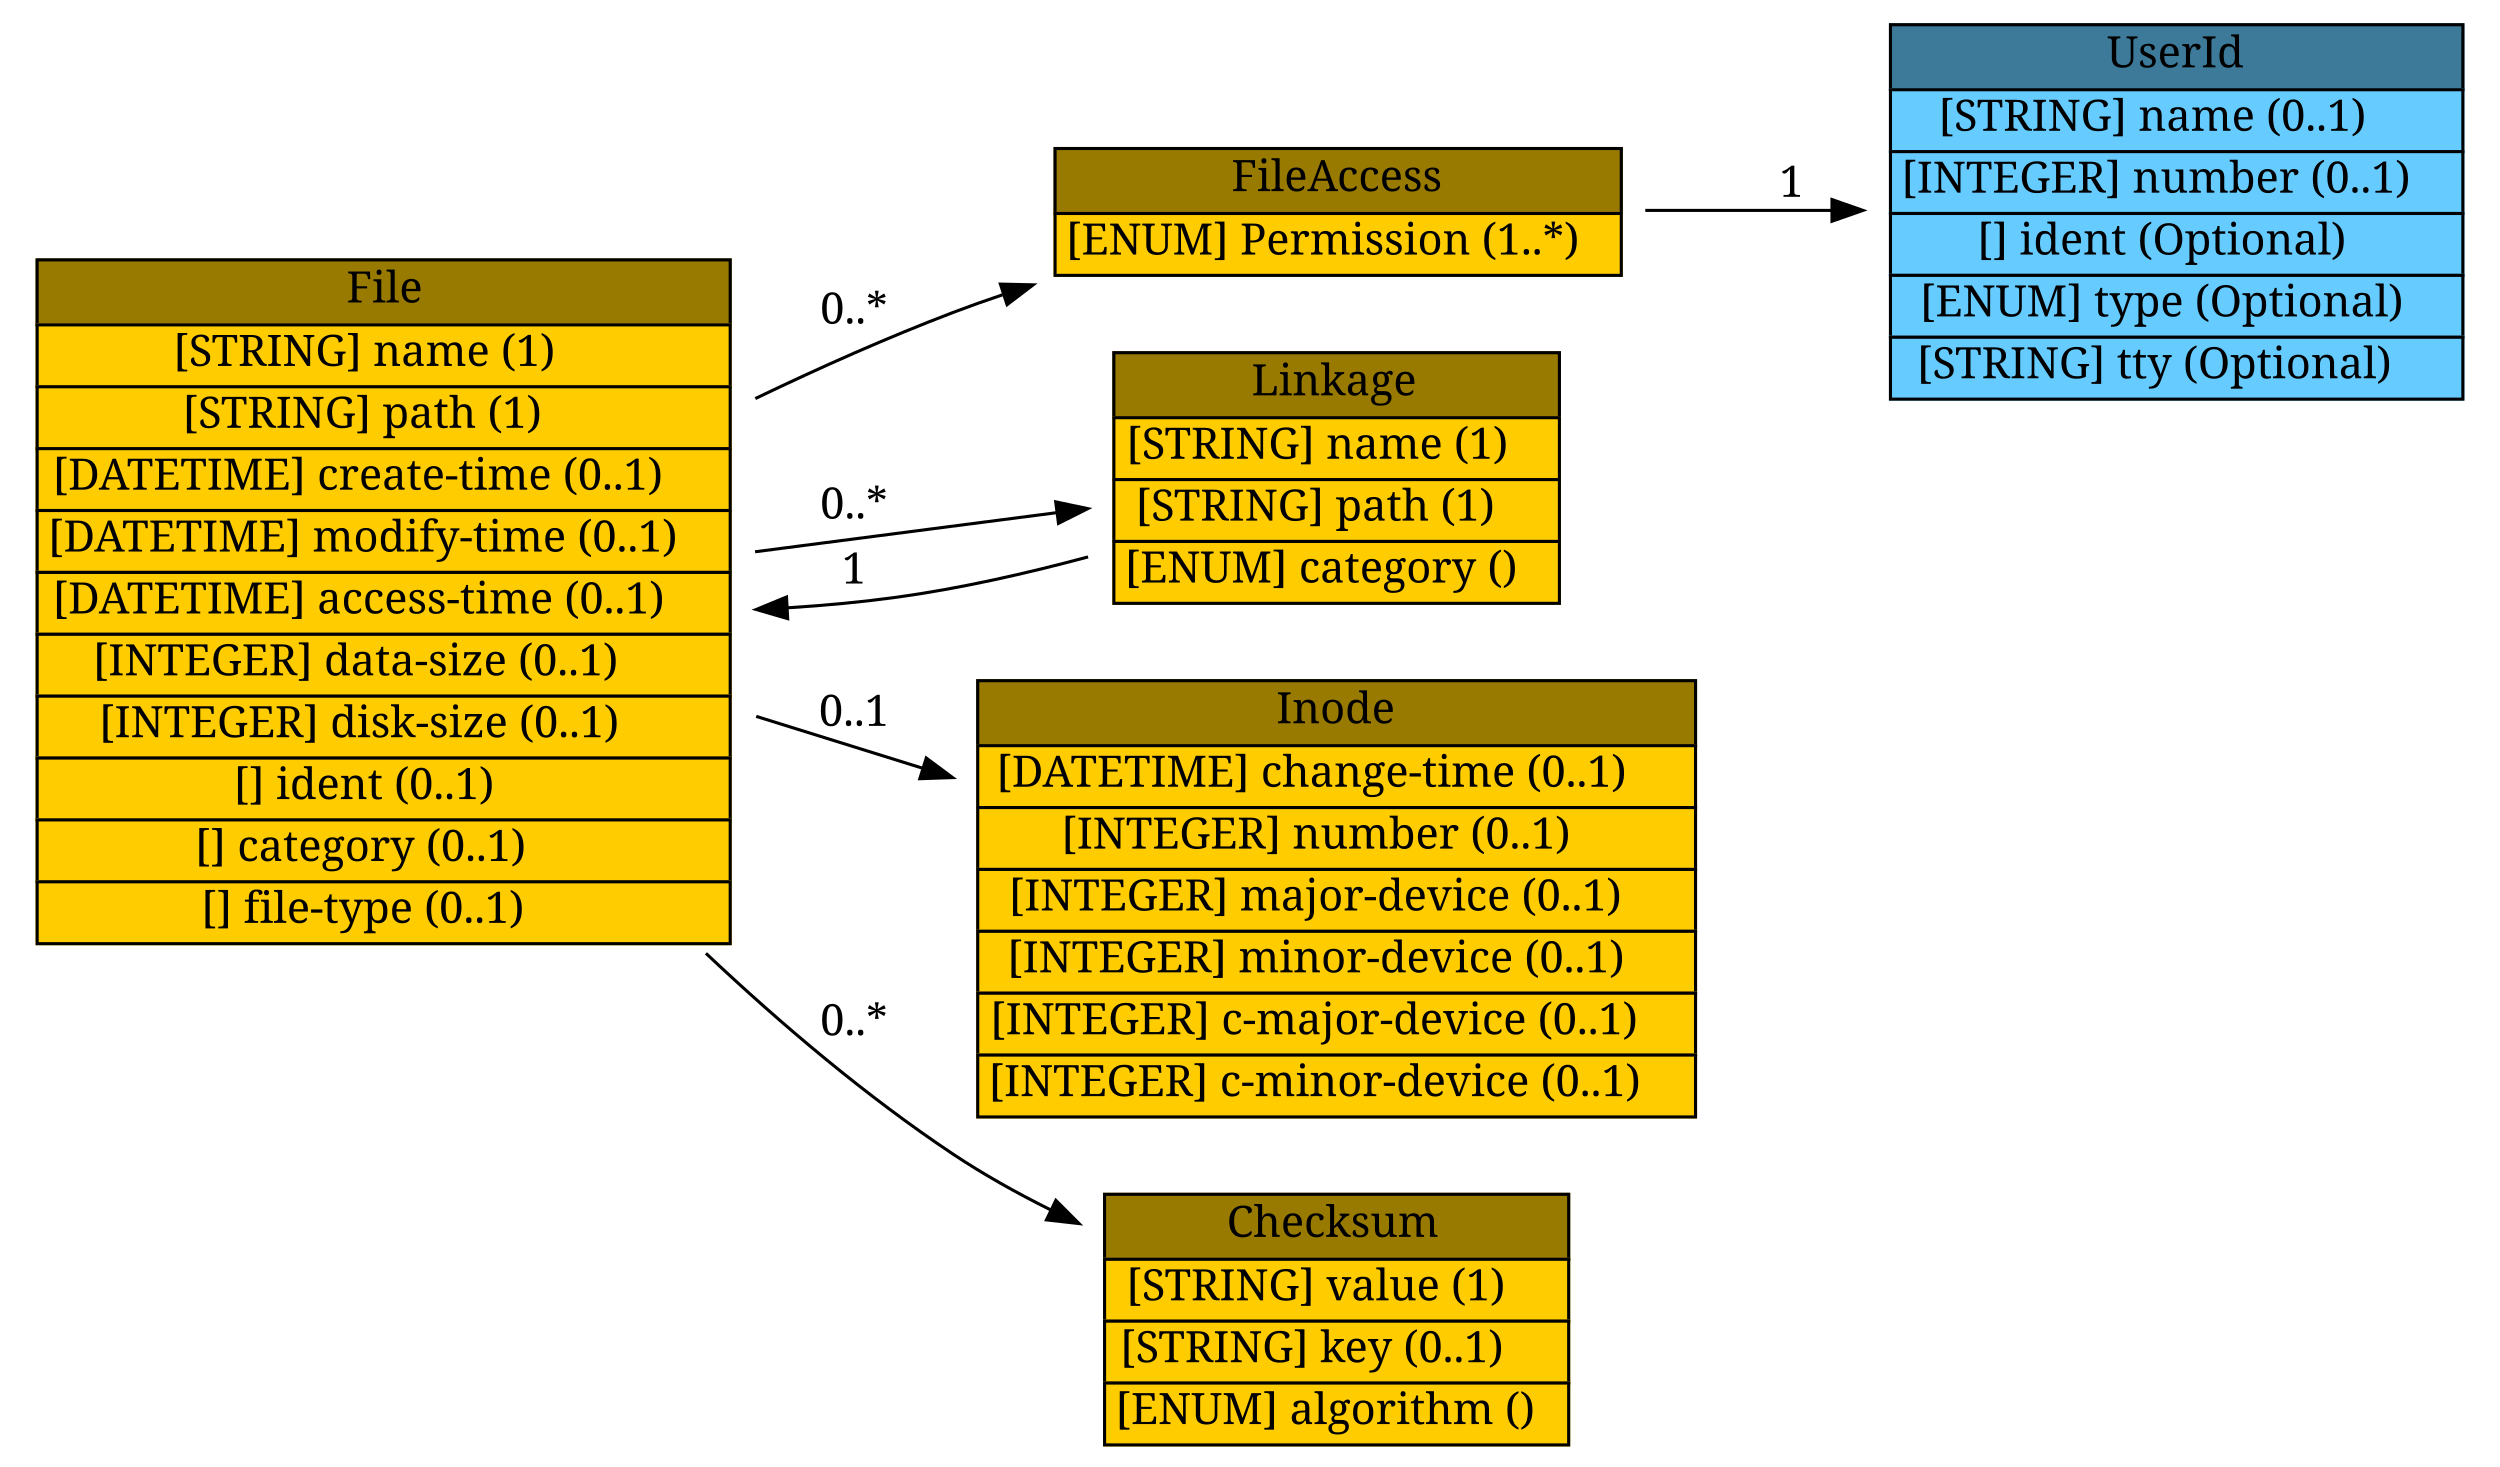
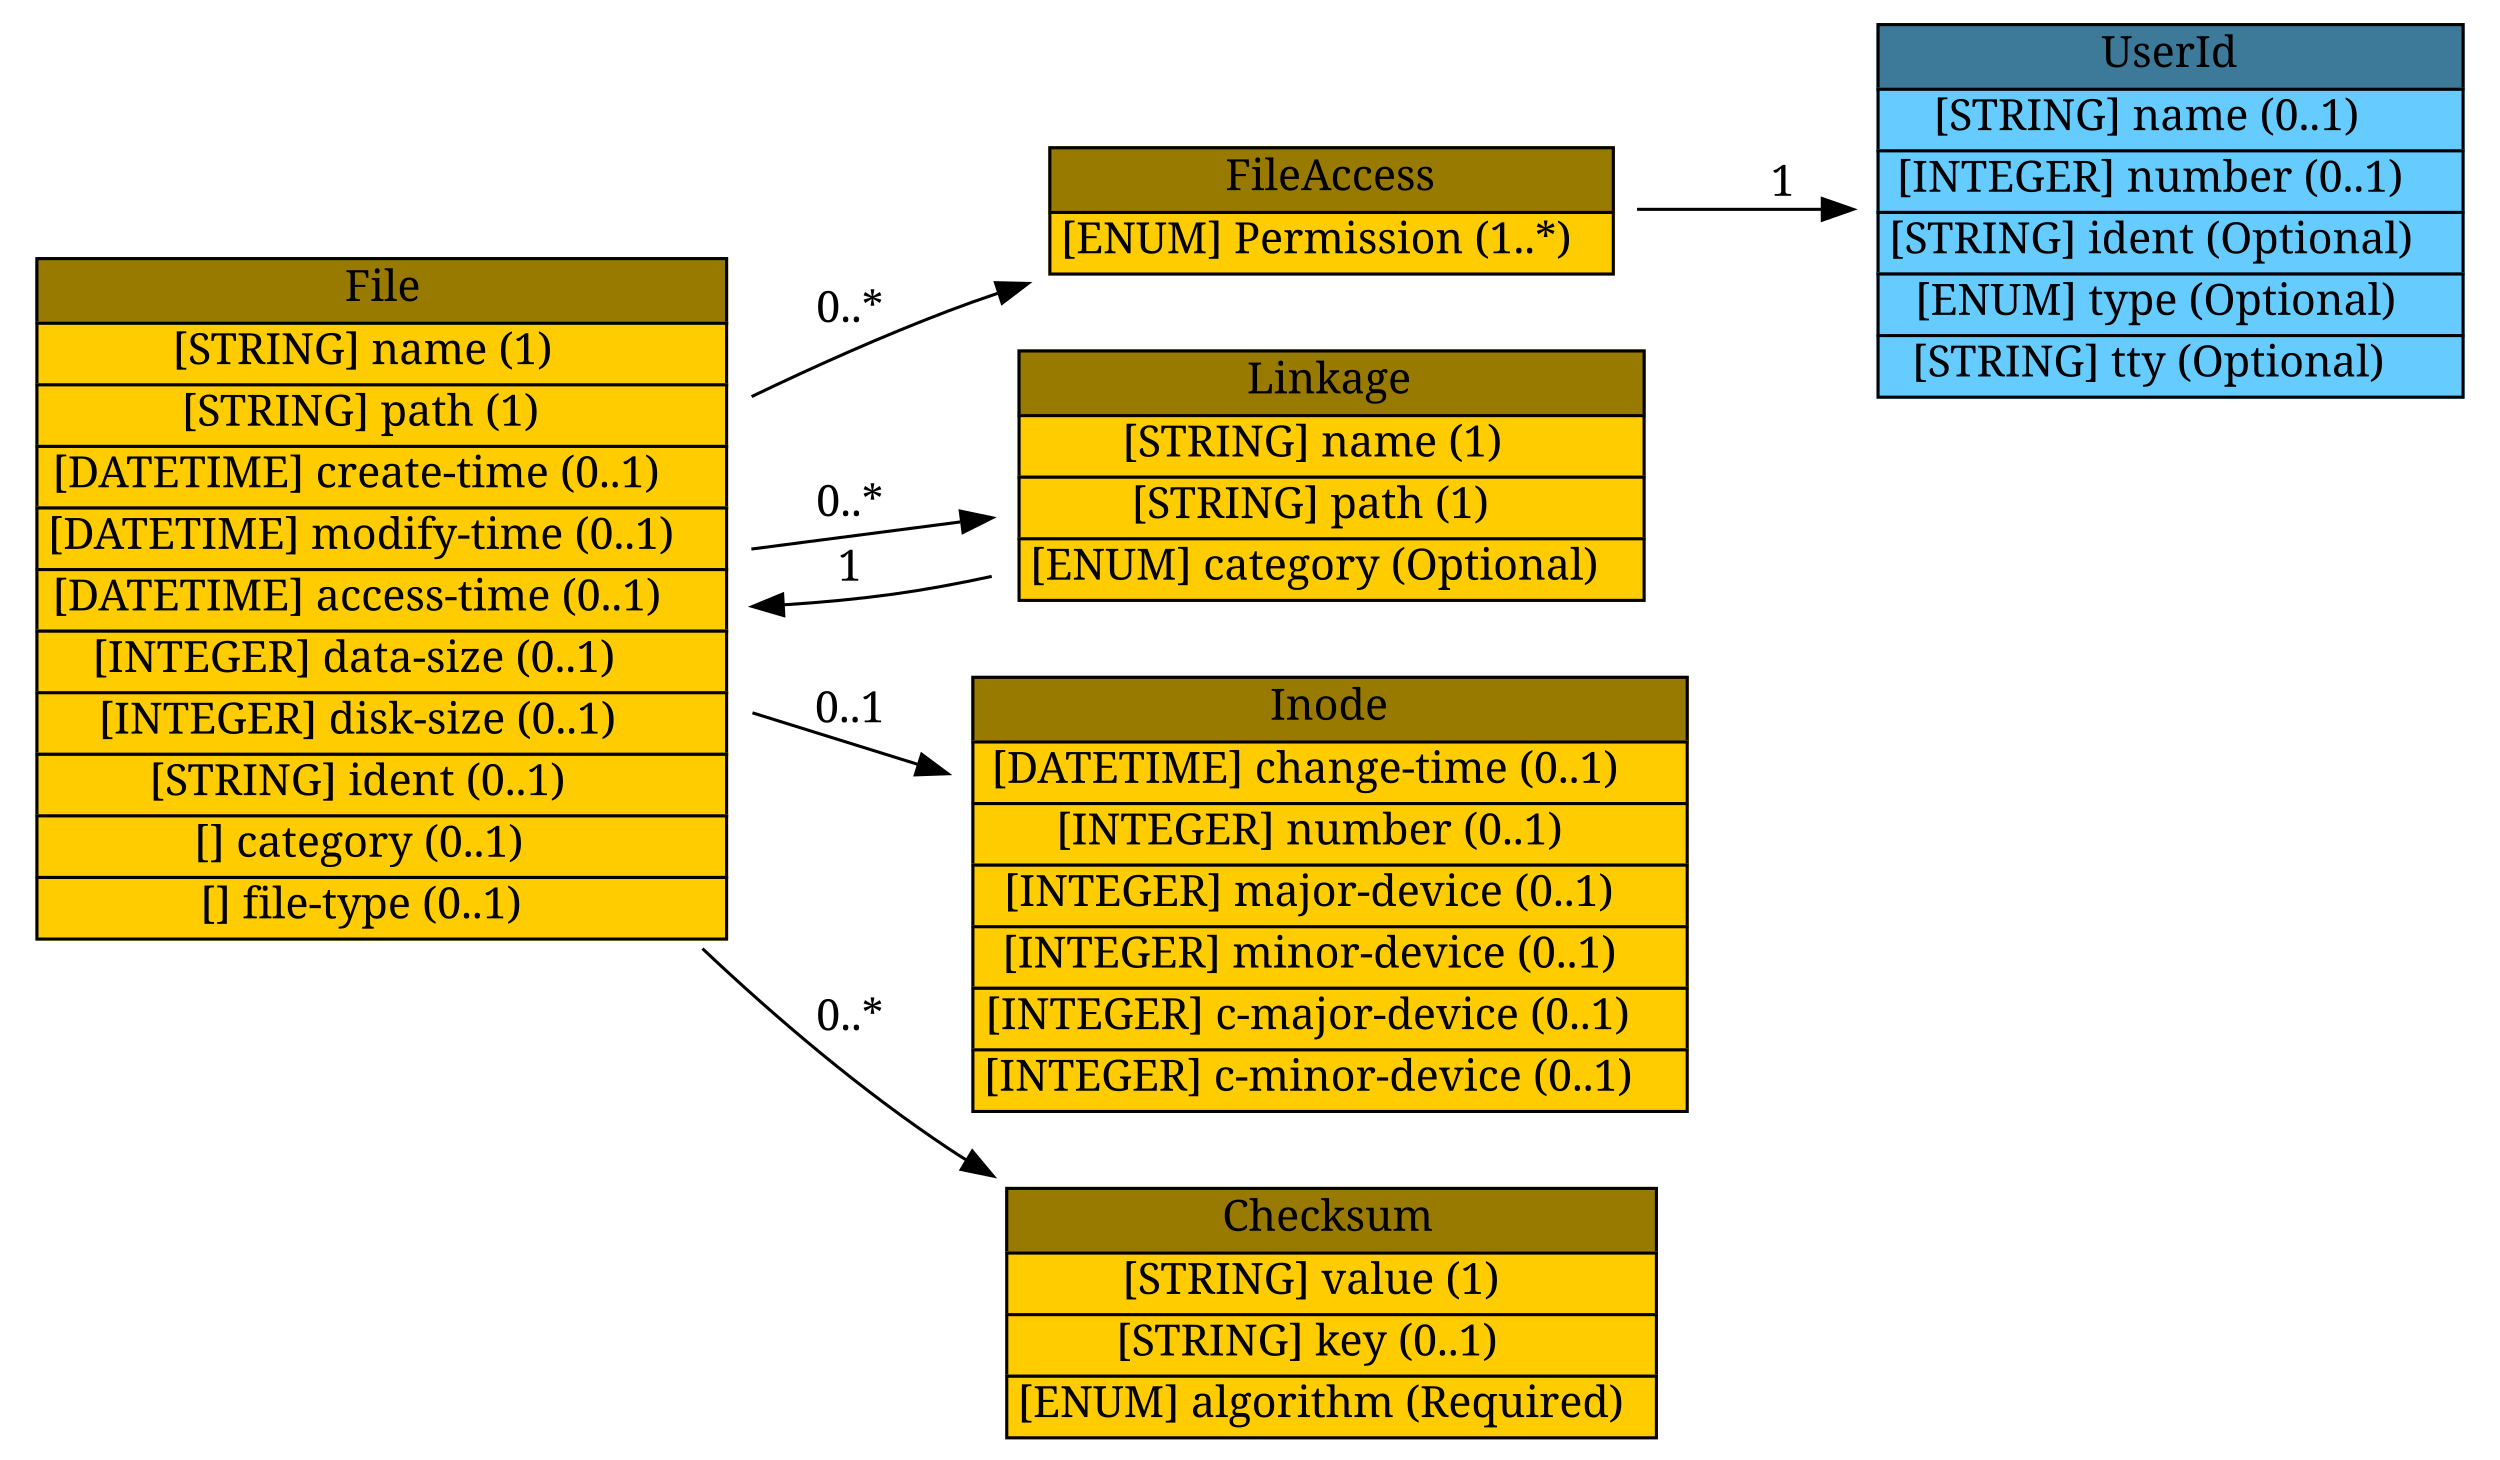
- <svg xmlns="http://www.w3.org/2000/svg" xmlns:xlink="http://www.w3.org/1999/xlink" width="808pt" height="474pt" viewBox="0.00 0.00 808.00 474.00">
+ <svg xmlns="http://www.w3.org/2000/svg" xmlns:xlink="http://www.w3.org/1999/xlink" width="812pt" height="474pt" viewBox="0.00 0.00 812.00 474.00">
  <g id="graph1" class="graph" transform="scale(1 1) rotate(0) translate(4 470)">
-     <polygon fill="white" stroke="white" points="-4,5 -4,-470 805,-470 805,5 -4,5" />
+     <polygon fill="white" stroke="white" points="-4,5 -4,-470 809,-470 809,5 -4,5" />
    <g id="node1" class="node">
      <a xlink:href="#" xlink:title="The File class provides specific information about a file or other file-like object that has been created, deleted, or modified on the target. The description can provide either the file settings prior to the event or the file settings at the time of the event, as specified using the &quot;category&quot; attribute. ">
        <polygon fill="#997a00" stroke="#997a00" points="8,-365 8,-386 232,-386 232,-365 8,-365" />
        <polygon fill="none" stroke="black" points="8,-365 8,-386 232,-386 232,-365 8,-365" />
        <text text-anchor="start" x="108" y="-372.233" font-family="Times Roman,serif" font-size="14.00">File</text>
      </a>
      <a xlink:href="#" xlink:title="The name of the file to which the alert applies, not including the path to the file.">
        <polygon fill="#ffcc00" stroke="#ffcc00" points="8,-345 8,-365 232,-365 232,-345 8,-345" />
        <polygon fill="none" stroke="black" points="8,-345 8,-365 232,-365 232,-345 8,-345" />
        <text text-anchor="start" x="52" y="-351.733" font-family="Times Roman,serif" font-size="14.00">[STRING] name (1) </text>
      </a>
      <a xlink:href="#" xlink:title="The full path to the file, including the name.  The path name should be represented in as &quot;universal&quot; a manner as possible, to facilitate processing of the alert.">
        <polygon fill="#ffcc00" stroke="#ffcc00" points="8,-325 8,-345 232,-345 232,-325 8,-325" />
        <polygon fill="none" stroke="black" points="8,-325 8,-345 232,-345 232,-325 8,-325" />
        <text text-anchor="start" x="55" y="-331.733" font-family="Times Roman,serif" font-size="14.00">[STRING] path (1) </text>
      </a>
      <a xlink:href="#" xlink:title="Time the file was created.  Note that this is *not* the Unix &quot;st_ctime&quot; file attribute (which is not file creation time).  The Unix &quot;st_ctime&quot; attribute is contained in the &quot;Inode&quot; class.">
        <polygon fill="#ffcc00" stroke="#ffcc00" points="8,-305 8,-325 232,-325 232,-305 8,-305" />
        <polygon fill="none" stroke="black" points="8,-305 8,-325 232,-325 232,-305 8,-305" />
        <text text-anchor="start" x="13" y="-311.733" font-family="Times Roman,serif" font-size="14.00">[DATETIME] create-time (0..1) </text>
      </a>
      <a xlink:href="#" xlink:title="Time the file was last modified.">
        <polygon fill="#ffcc00" stroke="#ffcc00" points="8,-285 8,-305 232,-305 232,-285 8,-285" />
        <polygon fill="none" stroke="black" points="8,-285 8,-305 232,-305 232,-285 8,-285" />
        <text text-anchor="start" x="11.5" y="-291.733" font-family="Times Roman,serif" font-size="14.00">[DATETIME] modify-time (0..1) </text>
      </a>
      <a xlink:href="#" xlink:title="Time the file was last accessed.">
        <polygon fill="#ffcc00" stroke="#ffcc00" points="8,-265 8,-285 232,-285 232,-265 8,-265" />
        <polygon fill="none" stroke="black" points="8,-265 8,-285 232,-285 232,-265 8,-265" />
        <text text-anchor="start" x="13" y="-271.733" font-family="Times Roman,serif" font-size="14.00">[DATETIME] access-time (0..1) </text>
      </a>
      <a xlink:href="#" xlink:title="The size of the data, in bytes.  Typically what is meant when referring to file size.  On Unix UFS file systems, this value corresponds to stat.st_size.  On Windows NTFS, this value corresponds to Valid Data Length (VDL).">
        <polygon fill="#ffcc00" stroke="#ffcc00" points="8,-245 8,-265 232,-265 232,-245 8,-245" />
        <polygon fill="none" stroke="black" points="8,-245 8,-265 232,-265 232,-245 8,-245" />
        <text text-anchor="start" x="26" y="-251.733" font-family="Times Roman,serif" font-size="14.00">[INTEGER] data-size (0..1) </text>
      </a>
      <a xlink:href="#" xlink:title="The physical space on disk consumed by the file, in bytes.  On Unix UFS file systems, this value corresponds to 512 * stat.st_blocks.  On Windows NTFS, this value corresponds to End of File (EOF).">
        <polygon fill="#ffcc00" stroke="#ffcc00" points="8,-225 8,-245 232,-245 232,-225 8,-225" />
        <polygon fill="none" stroke="black" points="8,-225 8,-245 232,-245 232,-225 8,-225" />
        <text text-anchor="start" x="28" y="-231.733" font-family="Times Roman,serif" font-size="14.00">[INTEGER] disk-size (0..1) </text>
      </a>
      <a xlink:href="#" xlink:title="A unique identifier for this file; see Section 3.2.9.">
        <polygon fill="#ffcc00" stroke="#ffcc00" points="8,-205 8,-225 232,-225 232,-205 8,-205" />
        <polygon fill="none" stroke="black" points="8,-205 8,-225 232,-225 232,-205 8,-205" />
-         <text text-anchor="start" x="71.5" y="-211.733" font-family="Times Roman,serif" font-size="14.00">[] ident (0..1) </text>
+         <text text-anchor="start" x="44.5" y="-211.733" font-family="Times Roman,serif" font-size="14.00">[STRING] ident (0..1) </text>
      </a>
      <a xlink:href="#" xlink:title="The type of file system the file resides on.  This attribute governs how path names and other attributes are interpreted.">
        <polygon fill="#ffcc00" stroke="#ffcc00" points="8,-185 8,-205 232,-205 232,-185 8,-185" />
        <polygon fill="none" stroke="black" points="8,-185 8,-205 232,-205 232,-185 8,-185" />
        <text text-anchor="start" x="59" y="-191.733" font-family="Times Roman,serif" font-size="14.00">[] category (0..1) </text>
      </a>
      <a xlink:href="#" xlink:title="The type of file, as a mime-type.">
        <polygon fill="#ffcc00" stroke="#ffcc00" points="8,-165 8,-185 232,-185 232,-165 8,-165" />
        <polygon fill="none" stroke="black" points="8,-165 8,-185 232,-185 232,-165 8,-165" />
        <text text-anchor="start" x="61" y="-171.733" font-family="Times Roman,serif" font-size="14.00">[] file-type (0..1) </text>
      </a>
    </g>
    <g id="node2" class="node">
      <a xlink:href="#" xlink:title="The FileAccess class represents the access permissions on a file. The representation is intended to be useful across operating systems. ">
        <polygon fill="#997a00" stroke="#997a00" points="337,-401 337,-422 520,-422 520,-401 337,-401" />
        <polygon fill="none" stroke="black" points="337,-401 337,-422 520,-422 520,-401 337,-401" />
        <text text-anchor="start" x="394" y="-408.233" font-family="Times Roman,serif" font-size="14.00">FileAccess</text>
      </a>
      <a xlink:href="#" xlink:title="Level of access allowed.  The permitted values are shown below.  There is no default value.  (See also Section 10.)">
        <polygon fill="#ffcc00" stroke="#ffcc00" points="337,-381 337,-401 520,-401 520,-381 337,-381" />
        <polygon fill="none" stroke="black" points="337,-381 337,-401 520,-401 520,-381 337,-381" />
        <text text-anchor="start" x="340.5" y="-387.733" font-family="Times Roman,serif" font-size="14.00">[ENUM] Permission (1..*) </text>
      </a>
    </g>
    <g id="edge4" class="edge">
      <path fill="none" stroke="black" d="M240.124,-341.185C261.084,-351.262 282.928,-360.971 304,-369 309.204,-370.983 314.575,-372.893 320.029,-374.726" />
      <polygon fill="black" stroke="black" points="319.328,-378.179 329.92,-377.941 321.492,-371.522 319.328,-378.179" />
      <text text-anchor="middle" x="272" y="-365.4" font-family="Times Roman,serif" font-size="14.00">0..*</text>
    </g>
    <g id="node6" class="node">
      <a xlink:href="#" xlink:title="The Linkage class represents file system connections between the file described in the &lt;File&gt; element and other objects in the file system. For example, if the &lt;File&gt; element is a symbolic link or shortcut, then the &lt;Linkage&gt; element should contain the name of the object the link points to. Further information can be provided about the object in the &lt;Linkage&gt; element with another &lt;File&gt; element, if appropriate. ">
-         <polygon fill="#997a00" stroke="#997a00" points="356,-335 356,-356 500,-356 500,-335 356,-335" />
-         <polygon fill="none" stroke="black" points="356,-335 356,-356 500,-356 500,-335 356,-335" />
-         <text text-anchor="start" x="400.5" y="-342.233" font-family="Times Roman,serif" font-size="14.00">Linkage</text>
+         <polygon fill="#997a00" stroke="#997a00" points="327,-335 327,-356 530,-356 530,-335 327,-335" />
+         <polygon fill="none" stroke="black" points="327,-335 327,-356 530,-356 530,-335 327,-335" />
+         <text text-anchor="start" x="401" y="-342.233" font-family="Times Roman,serif" font-size="14.00">Linkage</text>
      </a>
      <a xlink:href="#" xlink:title="The name of the file system object, not including the path.">
-         <polygon fill="#ffcc00" stroke="#ffcc00" points="356,-315 356,-335 500,-335 500,-315 356,-315" />
-         <polygon fill="none" stroke="black" points="356,-315 356,-335 500,-335 500,-315 356,-315" />
-         <text text-anchor="start" x="360" y="-321.733" font-family="Times Roman,serif" font-size="14.00">[STRING] name (1) </text>
+         <polygon fill="#ffcc00" stroke="#ffcc00" points="327,-315 327,-335 530,-335 530,-315 327,-315" />
+         <polygon fill="none" stroke="black" points="327,-315 327,-335 530,-335 530,-315 327,-315" />
+         <text text-anchor="start" x="360.5" y="-321.733" font-family="Times Roman,serif" font-size="14.00">[STRING] name (1) </text>
      </a>
      <a xlink:href="#" xlink:title="The full path to the file system object, including the name.  The path name should be represented in as &quot;universal&quot; a manner as possible, to facilitate processing of the alert.">
-         <polygon fill="#ffcc00" stroke="#ffcc00" points="356,-295 356,-315 500,-315 500,-295 356,-295" />
-         <polygon fill="none" stroke="black" points="356,-295 356,-315 500,-315 500,-295 356,-295" />
-         <text text-anchor="start" x="363" y="-301.733" font-family="Times Roman,serif" font-size="14.00">[STRING] path (1) </text>
+         <polygon fill="#ffcc00" stroke="#ffcc00" points="327,-295 327,-315 530,-315 530,-295 327,-295" />
+         <polygon fill="none" stroke="black" points="327,-295 327,-315 530,-315 530,-295 327,-295" />
+         <text text-anchor="start" x="363.5" y="-301.733" font-family="Times Roman,serif" font-size="14.00">[STRING] path (1) </text>
      </a>
      <a xlink:href="#" xlink:title="Section 10.)">
-         <polygon fill="#ffcc00" stroke="#ffcc00" points="356,-275 356,-295 500,-295 500,-275 356,-275" />
-         <polygon fill="none" stroke="black" points="356,-275 356,-295 500,-295 500,-275 356,-275" />
-         <text text-anchor="start" x="359.5" y="-281.733" font-family="Times Roman,serif" font-size="14.00">[ENUM] category () </text>
+         <polygon fill="#ffcc00" stroke="#ffcc00" points="327,-275 327,-295 530,-295 530,-275 327,-275" />
+         <polygon fill="none" stroke="black" points="327,-275 327,-295 530,-295 530,-275 327,-275" />
+         <text text-anchor="start" x="330.5" y="-281.733" font-family="Times Roman,serif" font-size="14.00">[ENUM] category (Optional) </text>
      </a>
    </g>
    <g id="edge8" class="edge">
-       <path fill="none" stroke="black" d="M240.049,-291.666C246.119,-292.456 252.13,-293.237 258,-294 283.793,-297.351 311.789,-300.978 337.477,-304.302" />
-       <polygon fill="black" stroke="black" points="337.208,-307.797 347.574,-305.609 338.106,-300.855 337.208,-307.797" />
+       <path fill="none" stroke="black" d="M240.049,-291.666C246.119,-292.456 252.13,-293.237 258,-294 274.13,-296.096 291.122,-298.299 307.872,-300.469" />
+       <polygon fill="black" stroke="black" points="307.893,-304.001 318.26,-301.815 308.792,-297.059 307.893,-304.001" />
      <text text-anchor="middle" x="272" y="-302.4" font-family="Times Roman,serif" font-size="14.00">0..*</text>
    </g>
    <g id="node9" class="node">
      <a xlink:href="#" xlink:title="The Inode class is used to represent the additional information contained in a Unix file system i-node. ">
        <polygon fill="#997a00" stroke="#997a00" points="312,-229 312,-250 544,-250 544,-229 312,-229" />
        <polygon fill="none" stroke="black" points="312,-229 312,-250 544,-250 544,-229 312,-229" />
        <text text-anchor="start" x="408.5" y="-236.233" font-family="Times Roman,serif" font-size="14.00">Inode</text>
      </a>
      <a xlink:href="#" xlink:title="The time of the last inode change, given by the st_ctime element of &quot;struct stat&quot;.">
        <polygon fill="#ffcc00" stroke="#ffcc00" points="312,-209 312,-229 544,-229 544,-209 312,-209" />
        <polygon fill="none" stroke="black" points="312,-209 312,-229 544,-229 544,-209 312,-209" />
        <text text-anchor="start" x="318" y="-215.733" font-family="Times Roman,serif" font-size="14.00">[DATETIME] change-time (0..1) </text>
      </a>
      <a xlink:href="#" xlink:title="The inode number.">
        <polygon fill="#ffcc00" stroke="#ffcc00" points="312,-189 312,-209 544,-209 544,-189 312,-189" />
        <polygon fill="none" stroke="black" points="312,-189 312,-209 544,-209 544,-189 312,-189" />
        <text text-anchor="start" x="339" y="-195.733" font-family="Times Roman,serif" font-size="14.00">[INTEGER] number (0..1) </text>
      </a>
      <a xlink:href="#" xlink:title="The major device number of the device the file resides on.">
        <polygon fill="#ffcc00" stroke="#ffcc00" points="312,-169 312,-189 544,-189 544,-169 312,-169" />
        <polygon fill="none" stroke="black" points="312,-169 312,-189 544,-189 544,-169 312,-169" />
        <text text-anchor="start" x="322" y="-175.733" font-family="Times Roman,serif" font-size="14.00">[INTEGER] major-device (0..1) </text>
      </a>
      <a xlink:href="#" xlink:title="The minor device number of the device the file resides on.">
        <polygon fill="#ffcc00" stroke="#ffcc00" points="312,-149 312,-169 544,-169 544,-149 312,-149" />
        <polygon fill="none" stroke="black" points="312,-149 312,-169 544,-169 544,-149 312,-149" />
        <text text-anchor="start" x="321.5" y="-155.733" font-family="Times Roman,serif" font-size="14.00">[INTEGER] minor-device (0..1) </text>
      </a>
      <a xlink:href="#" xlink:title="The major device of the file itself, if it is a character special device.">
        <polygon fill="#ffcc00" stroke="#ffcc00" points="312,-129 312,-149 544,-149 544,-129 312,-129" />
        <polygon fill="none" stroke="black" points="312,-129 312,-149 544,-149 544,-129 312,-129" />
        <text text-anchor="start" x="316" y="-135.733" font-family="Times Roman,serif" font-size="14.00">[INTEGER] c-major-device (0..1) </text>
      </a>
      <a xlink:href="#" xlink:title="The minor device of the file itself, if it is a character special device.">
        <polygon fill="#ffcc00" stroke="#ffcc00" points="312,-109 312,-129 544,-129 544,-109 312,-109" />
        <polygon fill="none" stroke="black" points="312,-109 312,-129 544,-129 544,-109 312,-109" />
        <text text-anchor="start" x="315.5" y="-115.733" font-family="Times Roman,serif" font-size="14.00">[INTEGER] c-minor-device (0..1) </text>
      </a>
    </g>
    <g id="edge10" class="edge">
      <path fill="none" stroke="black" d="M240.404,-238.471C257.985,-232.992 276.181,-227.32 294.012,-221.763" />
      <polygon fill="black" stroke="black" points="295.369,-225.006 303.875,-218.688 293.286,-218.323 295.369,-225.006" />
      <text text-anchor="middle" x="272" y="-235.4" font-family="Times Roman,serif" font-size="14.00">0..1</text>
    </g>
    <g id="node11" class="node">
      <a xlink:href="#" xlink:title="The Checksum class represents checksum information associated with the file. This checksum information can be provided by file integrity checkers, among others. ">
-         <polygon fill="#997a00" stroke="#997a00" points="353,-63 353,-84 503,-84 503,-63 353,-63" />
-         <polygon fill="none" stroke="black" points="353,-63 353,-84 503,-84 503,-63 353,-63" />
-         <text text-anchor="start" x="392.5" y="-70.233" font-family="Times Roman,serif" font-size="14.00">Checksum</text>
+         <polygon fill="#997a00" stroke="#997a00" points="323,-63 323,-84 534,-84 534,-63 323,-63" />
+         <polygon fill="none" stroke="black" points="323,-63 323,-84 534,-84 534,-63 323,-63" />
+         <text text-anchor="start" x="393" y="-70.233" font-family="Times Roman,serif" font-size="14.00">Checksum</text>
      </a>
      <a xlink:href="#" xlink:title="The value of the checksum.">
-         <polygon fill="#ffcc00" stroke="#ffcc00" points="353,-43 353,-63 503,-63 503,-43 353,-43" />
-         <polygon fill="none" stroke="black" points="353,-43 353,-63 503,-63 503,-43 353,-43" />
-         <text text-anchor="start" x="360" y="-49.733" font-family="Times Roman,serif" font-size="14.00">[STRING] value (1) </text>
+         <polygon fill="#ffcc00" stroke="#ffcc00" points="323,-43 323,-63 534,-63 534,-43 323,-43" />
+         <polygon fill="none" stroke="black" points="323,-43 323,-63 534,-63 534,-43 323,-43" />
+         <text text-anchor="start" x="360.5" y="-49.733" font-family="Times Roman,serif" font-size="14.00">[STRING] value (1) </text>
      </a>
      <a xlink:href="#" xlink:title="The key to the checksum, if appropriate.">
-         <polygon fill="#ffcc00" stroke="#ffcc00" points="353,-23 353,-43 503,-43 503,-23 353,-23" />
-         <polygon fill="none" stroke="black" points="353,-23 353,-43 503,-43 503,-23 353,-23" />
-         <text text-anchor="start" x="358" y="-29.733" font-family="Times Roman,serif" font-size="14.00">[STRING] key (0..1) </text>
+         <polygon fill="#ffcc00" stroke="#ffcc00" points="323,-23 323,-43 534,-43 534,-23 323,-23" />
+         <polygon fill="none" stroke="black" points="323,-23 323,-43 534,-43 534,-23 323,-23" />
+         <text text-anchor="start" x="358.5" y="-29.733" font-family="Times Roman,serif" font-size="14.00">[STRING] key (0..1) </text>
      </a>
      <a xlink:href="#" xlink:title="default value.  (See also Section 10.)">
-         <polygon fill="#ffcc00" stroke="#ffcc00" points="353,-3 353,-23 503,-23 503,-3 353,-3" />
-         <polygon fill="none" stroke="black" points="353,-3 353,-23 503,-23 503,-3 353,-3" />
-         <text text-anchor="start" x="356.5" y="-9.733" font-family="Times Roman,serif" font-size="14.00">[ENUM] algorithm () </text>
+         <polygon fill="#ffcc00" stroke="#ffcc00" points="323,-3 323,-23 534,-23 534,-3 323,-3" />
+         <polygon fill="none" stroke="black" points="323,-3 323,-23 534,-23 534,-3 323,-3" />
+         <text text-anchor="start" x="326.5" y="-9.733" font-family="Times Roman,serif" font-size="14.00">[ENUM] algorithm (Required) </text>
      </a>
    </g>
    <g id="edge12" class="edge">
-       <path fill="none" stroke="black" d="M224.161,-161.885C248.874,-138.573 276.184,-115.534 304,-97 313.817,-90.458 324.574,-84.438 335.521,-78.988" />
-       <polygon fill="black" stroke="black" points="337.254,-82.039 344.744,-74.545 334.215,-75.732 337.254,-82.039" />
+       <path fill="none" stroke="black" d="M224.161,-161.885C248.874,-138.573 276.184,-115.534 304,-97 305.9,-95.734 307.834,-94.488 309.799,-93.262" />
+       <polygon fill="black" stroke="black" points="311.795,-96.146 318.586,-88.013 308.206,-90.136 311.795,-96.146" />
      <text text-anchor="middle" x="272" y="-135.4" font-family="Times Roman,serif" font-size="14.00">0..*</text>
    </g>
    <g id="node3" class="node">
      <a xlink:href="#" xlink:title="The UserId class provides specific information about a user. More than one UserId can be used within the User class to indicate attempts to transition from one user to another, or to provide complete information about a user's (or process') privileges. ">
-         <polygon fill="#3d7a99" stroke="#3d7a99" points="607,-441 607,-462 792,-462 792,-441 607,-441" />
-         <polygon fill="none" stroke="black" points="607,-441 607,-462 792,-462 792,-441 607,-441" />
-         <text text-anchor="start" x="677" y="-448.233" font-family="Times Roman,serif" font-size="14.00">UserId</text>
+         <polygon fill="#3d7a99" stroke="#3d7a99" points="606,-441 606,-462 796,-462 796,-441 606,-441" />
+         <polygon fill="none" stroke="black" points="606,-441 606,-462 796,-462 796,-441 606,-441" />
+         <text text-anchor="start" x="678.5" y="-448.233" font-family="Times Roman,serif" font-size="14.00">UserId</text>
      </a>
      <a xlink:href="#" xlink:title="A user or group name.">
-         <polygon fill="#66ccff" stroke="#66ccff" points="607,-421 607,-441 792,-441 792,-421 607,-421" />
-         <polygon fill="none" stroke="black" points="607,-421 607,-441 792,-441 792,-421 607,-421" />
-         <text text-anchor="start" x="622.5" y="-427.733" font-family="Times Roman,serif" font-size="14.00">[STRING] name (0..1) </text>
+         <polygon fill="#66ccff" stroke="#66ccff" points="606,-421 606,-441 796,-441 796,-421 606,-421" />
+         <polygon fill="none" stroke="black" points="606,-421 606,-441 796,-441 796,-421 606,-421" />
+         <text text-anchor="start" x="624" y="-427.733" font-family="Times Roman,serif" font-size="14.00">[STRING] name (0..1) </text>
      </a>
      <a xlink:href="#" xlink:title="A user or group number.">
-         <polygon fill="#66ccff" stroke="#66ccff" points="607,-401 607,-421 792,-421 792,-401 607,-401" />
-         <polygon fill="none" stroke="black" points="607,-401 607,-421 792,-421 792,-401 607,-401" />
-         <text text-anchor="start" x="610.5" y="-407.733" font-family="Times Roman,serif" font-size="14.00">[INTEGER] number (0..1) </text>
+         <polygon fill="#66ccff" stroke="#66ccff" points="606,-401 606,-421 796,-421 796,-401 606,-401" />
+         <polygon fill="none" stroke="black" points="606,-401 606,-421 796,-421 796,-401 606,-401" />
+         <text text-anchor="start" x="612" y="-407.733" font-family="Times Roman,serif" font-size="14.00">[INTEGER] number (0..1) </text>
      </a>
      <a xlink:href="#" xlink:title="A unique identifier for the user id, see Section 3.2.9.">
-         <polygon fill="#66ccff" stroke="#66ccff" points="607,-381 607,-401 792,-401 792,-381 607,-381" />
-         <polygon fill="none" stroke="black" points="607,-381 607,-401 792,-401 792,-381 607,-381" />
-         <text text-anchor="start" x="635" y="-387.733" font-family="Times Roman,serif" font-size="14.00">[] ident (Optional) </text>
+         <polygon fill="#66ccff" stroke="#66ccff" points="606,-381 606,-401 796,-401 796,-381 606,-381" />
+         <polygon fill="none" stroke="black" points="606,-381 606,-401 796,-401 796,-381 606,-381" />
+         <text text-anchor="start" x="609.5" y="-387.733" font-family="Times Roman,serif" font-size="14.00">[STRING] ident (Optional) </text>
      </a>
      <a xlink:href="#" xlink:title="The type of user information represented.  The permitted values for this attribute are shown below.  The default value is &quot;original-user&quot;.  (See also Section 10.)">
-         <polygon fill="#66ccff" stroke="#66ccff" points="607,-361 607,-381 792,-381 792,-361 607,-361" />
-         <polygon fill="none" stroke="black" points="607,-361 607,-381 792,-381 792,-361 607,-361" />
-         <text text-anchor="start" x="616.5" y="-367.733" font-family="Times Roman,serif" font-size="14.00">[ENUM] type (Optional) </text>
+         <polygon fill="#66ccff" stroke="#66ccff" points="606,-361 606,-381 796,-381 796,-361 606,-361" />
+         <polygon fill="none" stroke="black" points="606,-361 606,-381 796,-381 796,-361 606,-361" />
+         <text text-anchor="start" x="618" y="-367.733" font-family="Times Roman,serif" font-size="14.00">[ENUM] type (Optional) </text>
      </a>
      <a xlink:href="#" xlink:title="The tty the user is using.">
-         <polygon fill="#66ccff" stroke="#66ccff" points="607,-341 607,-361 792,-361 792,-341 607,-341" />
-         <polygon fill="none" stroke="black" points="607,-341 607,-361 792,-361 792,-341 607,-341" />
-         <text text-anchor="start" x="615.5" y="-347.733" font-family="Times Roman,serif" font-size="14.00">[STRING] tty (Optional) </text>
+         <polygon fill="#66ccff" stroke="#66ccff" points="606,-341 606,-361 796,-361 796,-341 606,-341" />
+         <polygon fill="none" stroke="black" points="606,-341 606,-361 796,-361 796,-341 606,-341" />
+         <text text-anchor="start" x="617" y="-347.733" font-family="Times Roman,serif" font-size="14.00">[STRING] tty (Optional) </text>
      </a>
    </g>
    <g id="edge2" class="edge">
-       <path fill="none" stroke="black" d="M527.756,-402C547.38,-402 568.082,-402 588.048,-402" />
-       <polygon fill="black" stroke="black" points="588.096,-405.5 598.096,-402 588.096,-398.5 588.096,-405.5" />
+       <path fill="none" stroke="black" d="M527.718,-402C547.263,-402 567.896,-402 587.843,-402" />
+       <polygon fill="black" stroke="black" points="587.886,-405.5 597.886,-402 587.886,-398.5 587.886,-405.5" />
      <text text-anchor="middle" x="575" y="-406.4" font-family="Times Roman,serif" font-size="14.00">1</text>
    </g>
    <g id="edge6" class="edge">
-       <path fill="none" stroke="black" d="M347.664,-290.007C327.726,-284.65 306.261,-279.794 286,-277 274.513,-275.416 262.537,-274.305 250.508,-273.558" />
+       <path fill="none" stroke="black" d="M318.122,-282.795C307.345,-280.454 296.51,-278.449 286,-277 274.513,-275.416 262.537,-274.305 250.508,-273.558" />
      <polygon fill="black" stroke="black" points="250.575,-270.057 240.401,-273.013 250.199,-277.047 250.575,-270.057" />
      <text text-anchor="middle" x="272" y="-281.4" font-family="Times Roman,serif" font-size="14.00">1</text>
    </g>
  </g>
</svg>
